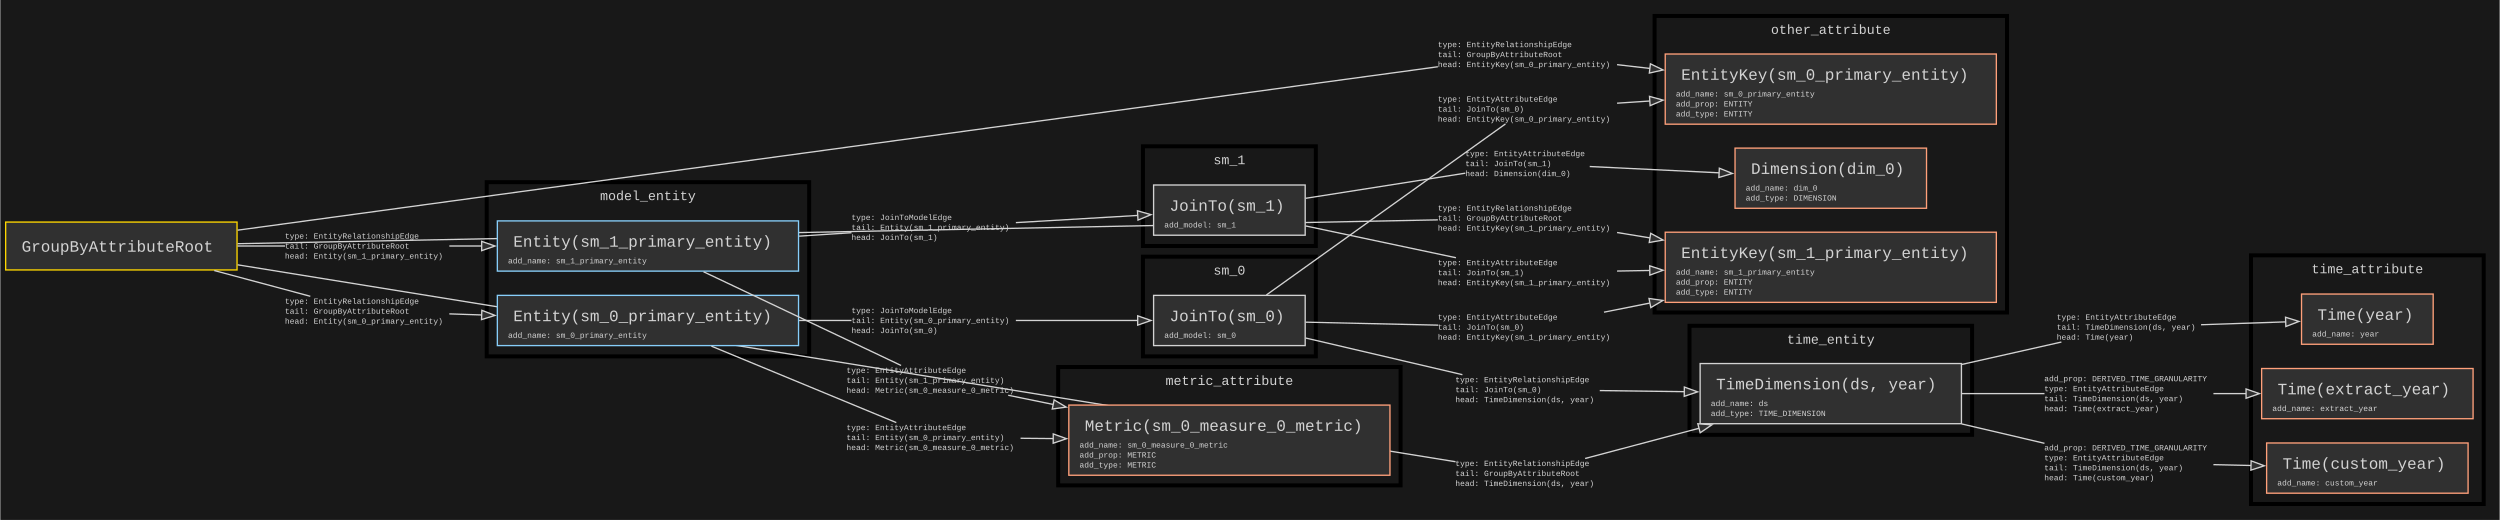
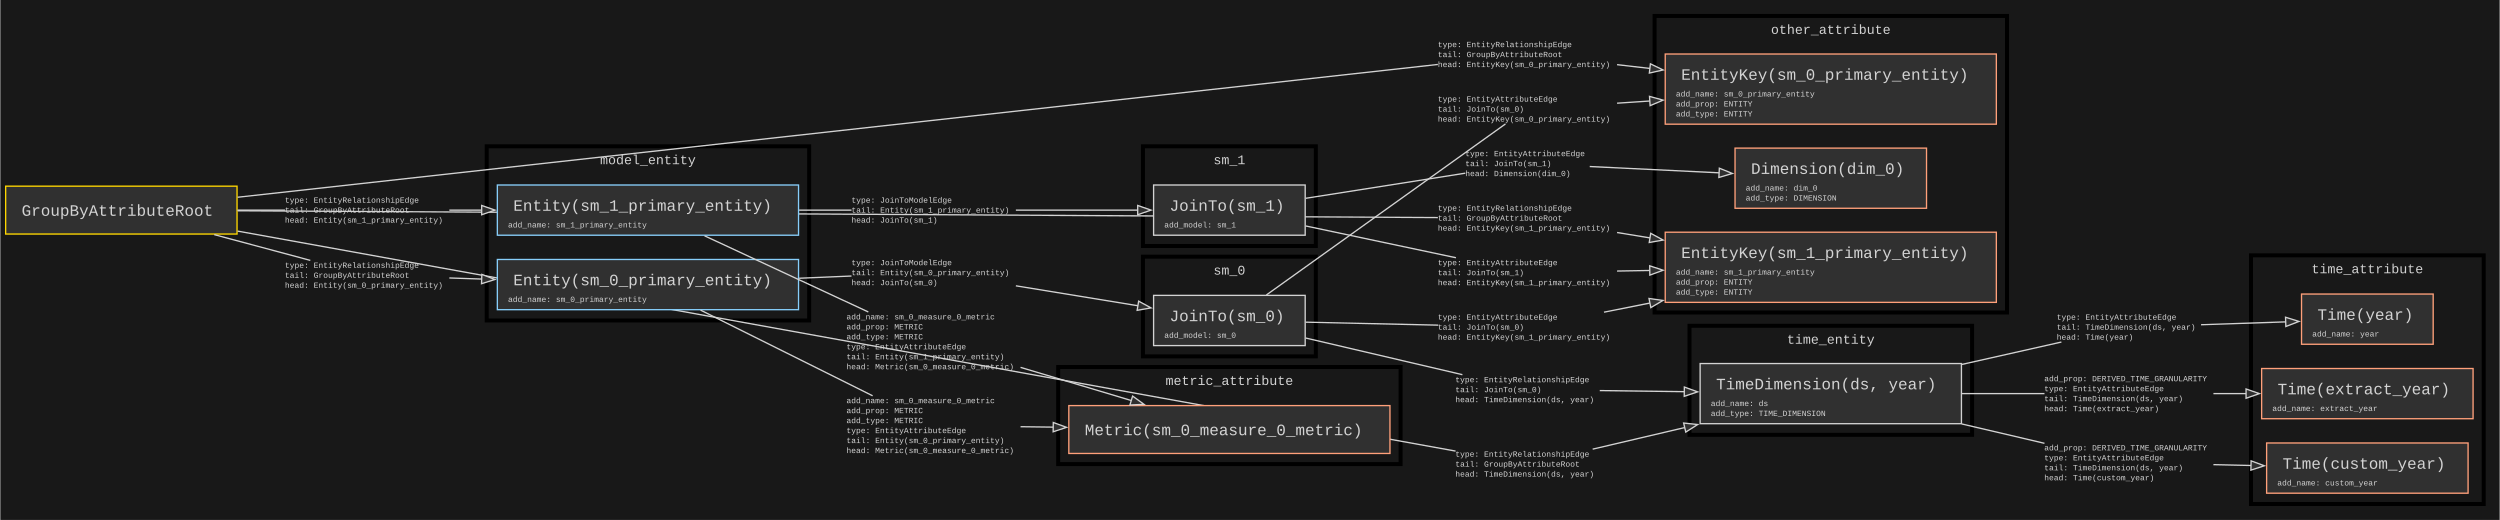
<svg xmlns="http://www.w3.org/2000/svg" width="1880pt" height="391pt" viewBox="0.00 0.00 1879.50 391.00">
  <g id="graph0" class="graph" transform="scale(1 1) rotate(0) translate(4 387)">
    <polygon fill="#181818" stroke="none" points="-4,4 -4,-387 1875.5,-387 1875.5,4 -4,4" />
    <g id="clust1" class="cluster">
      <polygon fill="#181818" stroke="#000000" stroke-width="3" points="1240,-152 1240,-375 1505,-375 1505,-152 1240,-152" />
      <text text-anchor="middle" x="1372.5" y="-361.5" font-family="Courier New" font-size="10.00" fill="#d3d3d3">other_attribute</text>
    </g>
    <g id="clust2" class="cluster">
-       <polygon fill="#181818" stroke="#000000" stroke-width="3" points="361.75,-119 361.75,-250 604.25,-250 604.25,-119 361.75,-119" />
-       <text text-anchor="middle" x="483" y="-236.5" font-family="Courier New" font-size="10.00" fill="#d3d3d3">model_entity</text>
+       <polygon fill="#181818" stroke="#000000" stroke-width="3" points="361.75,-146 361.75,-277 604.25,-277 604.25,-146 361.75,-146" />
+       <text text-anchor="middle" x="483" y="-263.5" font-family="Courier New" font-size="10.00" fill="#d3d3d3">model_entity</text>
    </g>
    <g id="clust3" class="cluster">
      <polygon fill="#181818" stroke="#000000" stroke-width="3" points="1266.25,-60 1266.25,-142 1478.75,-142 1478.75,-60 1266.25,-60" />
      <text text-anchor="middle" x="1372.5" y="-128.5" font-family="Courier New" font-size="10.00" fill="#d3d3d3">time_entity</text>
    </g>
    <g id="clust4" class="cluster">
      <polygon fill="#181818" stroke="#000000" stroke-width="3" points="1688.5,-8 1688.5,-195 1863.5,-195 1863.5,-8 1688.5,-8" />
      <text text-anchor="middle" x="1776" y="-181.5" font-family="Courier New" font-size="10.00" fill="#d3d3d3">time_attribute</text>
    </g>
    <g id="clust5" class="cluster">
      <polygon fill="#181818" stroke="#000000" stroke-width="3" points="855.25,-119 855.25,-194 985.25,-194 985.25,-119 855.25,-119" />
      <text text-anchor="middle" x="920.25" y="-180.5" font-family="Courier New" font-size="10.00" fill="#d3d3d3">sm_0</text>
    </g>
    <g id="clust6" class="cluster">
      <polygon fill="#181818" stroke="#000000" stroke-width="3" points="855.25,-202 855.25,-277 985.25,-277 985.25,-202 855.25,-202" />
      <text text-anchor="middle" x="920.25" y="-263.5" font-family="Courier New" font-size="10.00" fill="#d3d3d3">sm_1</text>
    </g>
    <g id="clust7" class="cluster">
-       <polygon fill="#181818" stroke="#000000" stroke-width="3" points="791.5,-22 791.5,-111 1049,-111 1049,-22 791.5,-22" />
+       <polygon fill="#181818" stroke="#000000" stroke-width="3" points="791.5,-38 791.5,-111 1049,-111 1049,-38 791.5,-38" />
      <text text-anchor="middle" x="920.25" y="-97.5" font-family="Courier New" font-size="10.00" fill="#d3d3d3">metric_attribute</text>
    </g>
    <g id="node1" class="node">
-       <polygon fill="#303030" stroke="#ffd700" points="174,-220 0,-220 0,-184 174,-184 174,-220" />
-       <text text-anchor="start" x="12" y="-197.72" font-family="Courier New" font-size="12.00" fill="#d3d3d3">GroupByAttributeRoot</text>
+       <polygon fill="#303030" stroke="#ffd700" points="174,-247 0,-247 0,-211 174,-211 174,-247" />
+       <text text-anchor="start" x="12" y="-224.72" font-family="Courier New" font-size="12.00" fill="#d3d3d3">GroupByAttributeRoot</text>
    </g>
    <g id="node2" class="node">
      <polygon fill="none" stroke="none" points="1212,-357.25 1077,-357.25 1077,-334.75 1212,-334.75 1212,-357.25" />
      <text text-anchor="start" x="1077" y="-351.55" font-family="Courier New" font-size="6.00" fill="#d3d3d3">type: EntityRelationshipEdge</text>
      <text text-anchor="start" x="1077" y="-344.05" font-family="Courier New" font-size="6.00" fill="#d3d3d3">tail: GroupByAttributeRoot</text>
      <text text-anchor="start" x="1077" y="-336.55" font-family="Courier New" font-size="6.00" fill="#d3d3d3">head: EntityKey(sm_0_primary_entity)</text>
    </g>
    <g id="edge1" class="edge">
-       <path fill="none" stroke="#d3d3d3" d="M174.44,-213.91C380.42,-241.96 892.64,-311.7 1077.02,-336.81" />
+       <path fill="none" stroke="#d3d3d3" d="M174.44,-238.67C380.42,-261.46 892.64,-318.13 1077.02,-338.53" />
    </g>
    <g id="node3" class="node">
      <polygon fill="none" stroke="none" points="1212,-234.25 1077,-234.25 1077,-211.75 1212,-211.75 1212,-234.25" />
      <text text-anchor="start" x="1077" y="-228.55" font-family="Courier New" font-size="6.00" fill="#d3d3d3">type: EntityRelationshipEdge</text>
      <text text-anchor="start" x="1077" y="-221.05" font-family="Courier New" font-size="6.00" fill="#d3d3d3">tail: GroupByAttributeRoot</text>
      <text text-anchor="start" x="1077" y="-213.55" font-family="Courier New" font-size="6.00" fill="#d3d3d3">head: EntityKey(sm_1_primary_entity)</text>
    </g>
    <g id="edge3" class="edge">
-       <path fill="none" stroke="#d3d3d3" d="M174.44,-203.74C380.42,-207.83 892.64,-218 1077.02,-221.66" />
+       <path fill="none" stroke="#d3d3d3" d="M174.44,-228.5C380.42,-227.34 892.64,-224.43 1077.02,-223.38" />
    </g>
    <g id="node4" class="node">
-       <polygon fill="none" stroke="none" points="333.75,-164.25 210,-164.25 210,-141.75 333.75,-141.75 333.75,-164.25" />
-       <text text-anchor="start" x="210" y="-158.55" font-family="Courier New" font-size="6.00" fill="#d3d3d3">type: EntityRelationshipEdge</text>
-       <text text-anchor="start" x="210" y="-151.05" font-family="Courier New" font-size="6.00" fill="#d3d3d3">tail: GroupByAttributeRoot</text>
-       <text text-anchor="start" x="210" y="-143.55" font-family="Courier New" font-size="6.00" fill="#d3d3d3">head: Entity(sm_0_primary_entity)</text>
+       <polygon fill="none" stroke="none" points="333.75,-191.25 210,-191.25 210,-168.75 333.75,-168.75 333.75,-191.25" />
+       <text text-anchor="start" x="210" y="-185.55" font-family="Courier New" font-size="6.00" fill="#d3d3d3">type: EntityRelationshipEdge</text>
+       <text text-anchor="start" x="210" y="-178.05" font-family="Courier New" font-size="6.00" fill="#d3d3d3">tail: GroupByAttributeRoot</text>
+       <text text-anchor="start" x="210" y="-170.55" font-family="Courier New" font-size="6.00" fill="#d3d3d3">head: Entity(sm_0_primary_entity)</text>
    </g>
    <g id="edge5" class="edge">
-       <path fill="none" stroke="#d3d3d3" d="M156.88,-183.55C181.18,-177.03 207.74,-169.92 229.11,-164.19" />
+       <path fill="none" stroke="#d3d3d3" d="M156.88,-210.55C181.18,-204.03 207.74,-196.92 229.11,-191.19" />
    </g>
    <g id="node5" class="node">
-       <polygon fill="none" stroke="none" points="333.75,-213.25 210,-213.25 210,-190.75 333.75,-190.75 333.75,-213.25" />
-       <text text-anchor="start" x="210" y="-207.55" font-family="Courier New" font-size="6.00" fill="#d3d3d3">type: EntityRelationshipEdge</text>
-       <text text-anchor="start" x="210" y="-200.05" font-family="Courier New" font-size="6.00" fill="#d3d3d3">tail: GroupByAttributeRoot</text>
-       <text text-anchor="start" x="210" y="-192.55" font-family="Courier New" font-size="6.00" fill="#d3d3d3">head: Entity(sm_1_primary_entity)</text>
+       <polygon fill="none" stroke="none" points="333.75,-240.25 210,-240.25 210,-217.75 333.75,-217.75 333.75,-240.25" />
+       <text text-anchor="start" x="210" y="-234.55" font-family="Courier New" font-size="6.00" fill="#d3d3d3">type: EntityRelationshipEdge</text>
+       <text text-anchor="start" x="210" y="-227.05" font-family="Courier New" font-size="6.00" fill="#d3d3d3">tail: GroupByAttributeRoot</text>
+       <text text-anchor="start" x="210" y="-219.55" font-family="Courier New" font-size="6.00" fill="#d3d3d3">head: Entity(sm_1_primary_entity)</text>
    </g>
    <g id="edge7" class="edge">
-       <path fill="none" stroke="#d3d3d3" d="M174.35,-202C186.47,-202 198.7,-202 210.2,-202" />
+       <path fill="none" stroke="#d3d3d3" d="M174.35,-229C186.47,-229 198.7,-229 210.2,-229" />
    </g>
    <g id="node6" class="node">
-       <polygon fill="none" stroke="none" points="1198.88,-42.25 1090.12,-42.25 1090.12,-19.75 1198.88,-19.75 1198.88,-42.25" />
-       <text text-anchor="start" x="1090.12" y="-36.55" font-family="Courier New" font-size="6.00" fill="#d3d3d3">type: EntityRelationshipEdge</text>
-       <text text-anchor="start" x="1090.12" y="-29.05" font-family="Courier New" font-size="6.00" fill="#d3d3d3">tail: GroupByAttributeRoot</text>
-       <text text-anchor="start" x="1090.12" y="-21.55" font-family="Courier New" font-size="6.00" fill="#d3d3d3">head: TimeDimension(ds, year)</text>
+       <polygon fill="none" stroke="none" points="1198.88,-49.25 1090.12,-49.25 1090.12,-26.75 1198.88,-26.75 1198.88,-49.25" />
+       <text text-anchor="start" x="1090.12" y="-43.55" font-family="Courier New" font-size="6.00" fill="#d3d3d3">type: EntityRelationshipEdge</text>
+       <text text-anchor="start" x="1090.12" y="-36.05" font-family="Courier New" font-size="6.00" fill="#d3d3d3">tail: GroupByAttributeRoot</text>
+       <text text-anchor="start" x="1090.12" y="-28.55" font-family="Courier New" font-size="6.00" fill="#d3d3d3">head: TimeDimension(ds, year)</text>
    </g>
    <g id="edge9" class="edge">
-       <path fill="none" stroke="#d3d3d3" d="M174.44,-187.86C385.62,-153.71 918.68,-67.52 1090.34,-39.76" />
+       <path fill="none" stroke="#d3d3d3" d="M174.44,-213.21C385.62,-175.07 918.68,-78.79 1090.34,-47.78" />
    </g>
    <g id="node19" class="node">
      <polygon fill="#303030" stroke="#ffa07a" points="1497,-346.38 1248,-346.38 1248,-293.62 1497,-293.62 1497,-346.38" />
      <text text-anchor="start" x="1260" y="-326.98" font-family="Courier New" font-size="12.00" fill="#d3d3d3">EntityKey(sm_0_primary_entity)</text>
      <text text-anchor="start" x="1256" y="-314.43" font-family="Courier New" font-size="6.00" fill="#d3d3d3">add_name: sm_0_primary_entity</text>
      <text text-anchor="start" x="1256" y="-306.93" font-family="Courier New" font-size="6.00" fill="#d3d3d3">add_prop: ENTITY</text>
      <text text-anchor="start" x="1256" y="-299.43" font-family="Courier New" font-size="6.00" fill="#d3d3d3">add_type: ENTITY</text>
    </g>
    <g id="edge2" class="edge">
      <path fill="none" stroke="#d3d3d3" d="M1211.78,-338.37C1219.75,-337.46 1228.1,-336.5 1236.61,-335.52" />
      <polygon fill="#303030" stroke="#d3d3d3" points="1236.86,-339.01 1246.39,-334.39 1236.06,-332.06 1236.86,-339.01" />
    </g>
    <g id="node20" class="node">
      <polygon fill="#303030" stroke="#ffa07a" points="1497,-212.38 1248,-212.38 1248,-159.62 1497,-159.62 1497,-212.38" />
      <text text-anchor="start" x="1260" y="-192.97" font-family="Courier New" font-size="12.00" fill="#d3d3d3">EntityKey(sm_1_primary_entity)</text>
      <text text-anchor="start" x="1256" y="-180.43" font-family="Courier New" font-size="6.00" fill="#d3d3d3">add_name: sm_1_primary_entity</text>
      <text text-anchor="start" x="1256" y="-172.93" font-family="Courier New" font-size="6.00" fill="#d3d3d3">add_prop: ENTITY</text>
      <text text-anchor="start" x="1256" y="-165.43" font-family="Courier New" font-size="6.00" fill="#d3d3d3">add_type: ENTITY</text>
    </g>
    <g id="edge4" class="edge">
      <path fill="none" stroke="#d3d3d3" d="M1211.78,-212.15C1219.75,-210.84 1228.1,-209.48 1236.61,-208.08" />
      <polygon fill="#303030" stroke="#d3d3d3" points="1237.1,-211.55 1246.4,-206.48 1235.97,-204.64 1237.1,-211.55" />
    </g>
    <g id="node22" class="node">
-       <polygon fill="#303030" stroke="#87cefa" points="596.25,-164.88 369.75,-164.88 369.75,-127.12 596.25,-127.12 596.25,-164.88" />
-       <text text-anchor="start" x="381.75" y="-145.47" font-family="Courier New" font-size="12.00" fill="#d3d3d3">Entity(sm_0_primary_entity)</text>
-       <text text-anchor="start" x="377.75" y="-132.93" font-family="Courier New" font-size="6.00" fill="#d3d3d3">add_name: sm_0_primary_entity</text>
+       <polygon fill="#303030" stroke="#87cefa" points="596.25,-191.88 369.75,-191.88 369.75,-154.12 596.25,-154.12 596.25,-191.88" />
+       <text text-anchor="start" x="381.75" y="-172.47" font-family="Courier New" font-size="12.00" fill="#d3d3d3">Entity(sm_0_primary_entity)</text>
+       <text text-anchor="start" x="377.75" y="-159.93" font-family="Courier New" font-size="6.00" fill="#d3d3d3">add_name: sm_0_primary_entity</text>
    </g>
    <g id="edge6" class="edge">
-       <path fill="none" stroke="#d3d3d3" d="M333.64,-150.97C341.44,-150.71 349.63,-150.43 357.99,-150.15" />
-       <polygon fill="#303030" stroke="#d3d3d3" points="358.09,-153.65 367.96,-149.82 357.85,-146.65 358.09,-153.65" />
+       <path fill="none" stroke="#d3d3d3" d="M333.64,-177.97C341.44,-177.71 349.63,-177.43 357.99,-177.15" />
+       <polygon fill="#303030" stroke="#d3d3d3" points="358.09,-180.65 367.96,-176.82 357.85,-173.65 358.09,-180.65" />
    </g>
    <g id="node23" class="node">
-       <polygon fill="#303030" stroke="#87cefa" points="596.25,-220.88 369.75,-220.88 369.75,-183.12 596.25,-183.12 596.25,-220.88" />
-       <text text-anchor="start" x="381.75" y="-201.47" font-family="Courier New" font-size="12.00" fill="#d3d3d3">Entity(sm_1_primary_entity)</text>
-       <text text-anchor="start" x="377.75" y="-188.93" font-family="Courier New" font-size="6.00" fill="#d3d3d3">add_name: sm_1_primary_entity</text>
+       <polygon fill="#303030" stroke="#87cefa" points="596.25,-247.88 369.75,-247.88 369.75,-210.12 596.25,-210.12 596.25,-247.88" />
+       <text text-anchor="start" x="381.75" y="-228.47" font-family="Courier New" font-size="12.00" fill="#d3d3d3">Entity(sm_1_primary_entity)</text>
+       <text text-anchor="start" x="377.75" y="-215.93" font-family="Courier New" font-size="6.00" fill="#d3d3d3">add_name: sm_1_primary_entity</text>
    </g>
    <g id="edge8" class="edge">
-       <path fill="none" stroke="#d3d3d3" d="M333.64,-202C341.44,-202 349.63,-202 357.99,-202" />
-       <polygon fill="#303030" stroke="#d3d3d3" points="357.96,-205.5 367.96,-202 357.96,-198.5 357.96,-205.5" />
+       <path fill="none" stroke="#d3d3d3" d="M333.64,-229C341.44,-229 349.63,-229 357.99,-229" />
+       <polygon fill="#303030" stroke="#d3d3d3" points="357.96,-232.5 367.96,-229 357.96,-225.5 357.96,-232.5" />
    </g>
    <g id="node24" class="node">
      <polygon fill="#303030" stroke="#d3d3d3" points="1470.75,-113.62 1274.25,-113.62 1274.25,-68.38 1470.75,-68.38 1470.75,-113.62" />
      <text text-anchor="start" x="1286.25" y="-94.22" font-family="Courier New" font-size="12.00" fill="#d3d3d3">TimeDimension(ds, year)</text>
      <text text-anchor="start" x="1282.25" y="-81.67" font-family="Courier New" font-size="6.00" fill="#d3d3d3">add_name: ds</text>
      <text text-anchor="start" x="1282.25" y="-74.17" font-family="Courier New" font-size="6.00" fill="#d3d3d3">add_type: TIME_DIMENSION</text>
    </g>
    <g id="edge10" class="edge">
-       <path fill="none" stroke="#d3d3d3" d="M1187.74,-42.22C1211.98,-48.65 1243.48,-57.01 1273.54,-64.99" />
-       <polygon fill="#303030" stroke="#d3d3d3" points="1272.51,-68.34 1283.07,-67.52 1274.3,-61.57 1272.51,-68.34" />
+       <path fill="none" stroke="#d3d3d3" d="M1193.43,-49.24C1213.77,-54.01 1238.37,-59.78 1262.71,-65.49" />
+       <polygon fill="#303030" stroke="#d3d3d3" points="1261.85,-68.88 1272.39,-67.76 1263.45,-62.07 1261.85,-68.88" />
    </g>
    <g id="node7" class="node">
      <polygon fill="none" stroke="none" points="1651.12,-152.25 1542.38,-152.25 1542.38,-129.75 1651.12,-129.75 1651.12,-152.25" />
      <text text-anchor="start" x="1542.38" y="-146.55" font-family="Courier New" font-size="6.00" fill="#d3d3d3">type: EntityAttributeEdge</text>
      <text text-anchor="start" x="1542.38" y="-139.05" font-family="Courier New" font-size="6.00" fill="#d3d3d3">tail: TimeDimension(ds, year)</text>
      <text text-anchor="start" x="1542.38" y="-131.55" font-family="Courier New" font-size="6.00" fill="#d3d3d3">head: Time(year)</text>
    </g>
    <g id="node27" class="node">
      <polygon fill="#303030" stroke="#ffa07a" points="1825.5,-165.88 1726.5,-165.88 1726.5,-128.12 1825.5,-128.12 1825.5,-165.88" />
      <text text-anchor="start" x="1738.5" y="-146.47" font-family="Courier New" font-size="12.00" fill="#d3d3d3">Time(year)</text>
      <text text-anchor="start" x="1734.5" y="-133.93" font-family="Courier New" font-size="6.00" fill="#d3d3d3">add_name: year</text>
    </g>
    <g id="edge12" class="edge">
      <path fill="none" stroke="#d3d3d3" d="M1650.93,-142.8C1671.06,-143.48 1694.12,-144.26 1714.85,-144.96" />
      <polygon fill="#303030" stroke="#d3d3d3" points="1714.47,-148.45 1724.58,-145.29 1714.7,-141.46 1714.47,-148.45" />
    </g>
    <g id="node8" class="node">
      <polygon fill="none" stroke="none" points="1660.5,-106 1533,-106 1533,-76 1660.5,-76 1660.5,-106" />
      <text text-anchor="start" x="1533" y="-100.3" font-family="Courier New" font-size="6.00" fill="#d3d3d3">add_prop: DERIVED_TIME_GRANULARITY</text>
      <text text-anchor="start" x="1533" y="-92.8" font-family="Courier New" font-size="6.00" fill="#d3d3d3">type: EntityAttributeEdge</text>
      <text text-anchor="start" x="1533" y="-85.3" font-family="Courier New" font-size="6.00" fill="#d3d3d3">tail: TimeDimension(ds, year)</text>
      <text text-anchor="start" x="1533" y="-77.8" font-family="Courier New" font-size="6.00" fill="#d3d3d3">head: Time(extract_year)</text>
    </g>
    <g id="node26" class="node">
      <polygon fill="#303030" stroke="#ffa07a" points="1855.5,-109.88 1696.5,-109.88 1696.5,-72.12 1855.5,-72.12 1855.5,-109.88" />
      <text text-anchor="start" x="1708.5" y="-90.47" font-family="Courier New" font-size="12.00" fill="#d3d3d3">Time(extract_year)</text>
      <text text-anchor="start" x="1704.5" y="-77.92" font-family="Courier New" font-size="6.00" fill="#d3d3d3">add_name: extract_year</text>
    </g>
    <g id="edge14" class="edge">
      <path fill="none" stroke="#d3d3d3" d="M1660.24,-91C1668.26,-91 1676.59,-91 1684.94,-91" />
      <polygon fill="#303030" stroke="#d3d3d3" points="1684.79,-94.5 1694.79,-91 1684.79,-87.5 1684.79,-94.5" />
    </g>
    <g id="node9" class="node">
      <polygon fill="none" stroke="none" points="1660.5,-54 1533,-54 1533,-24 1660.5,-24 1660.5,-54" />
      <text text-anchor="start" x="1533" y="-48.3" font-family="Courier New" font-size="6.00" fill="#d3d3d3">add_prop: DERIVED_TIME_GRANULARITY</text>
      <text text-anchor="start" x="1533" y="-40.8" font-family="Courier New" font-size="6.00" fill="#d3d3d3">type: EntityAttributeEdge</text>
      <text text-anchor="start" x="1533" y="-33.3" font-family="Courier New" font-size="6.00" fill="#d3d3d3">tail: TimeDimension(ds, year)</text>
      <text text-anchor="start" x="1533" y="-25.8" font-family="Courier New" font-size="6.00" fill="#d3d3d3">head: Time(custom_year)</text>
    </g>
    <g id="node25" class="node">
      <polygon fill="#303030" stroke="#ffa07a" points="1851.75,-53.88 1700.25,-53.88 1700.25,-16.12 1851.75,-16.12 1851.75,-53.88" />
      <text text-anchor="start" x="1712.25" y="-34.48" font-family="Courier New" font-size="12.00" fill="#d3d3d3">Time(custom_year)</text>
      <text text-anchor="start" x="1708.25" y="-21.93" font-family="Courier New" font-size="6.00" fill="#d3d3d3">add_name: custom_year</text>
    </g>
    <g id="edge16" class="edge">
      <path fill="none" stroke="#d3d3d3" d="M1660.24,-37.59C1669.48,-37.38 1679.14,-37.16 1688.76,-36.95" />
      <polygon fill="#303030" stroke="#d3d3d3" points="1688.58,-40.45 1698.5,-36.73 1688.42,-33.45 1688.58,-40.45" />
    </g>
    <g id="node10" class="node">
      <polygon fill="none" stroke="none" points="1198.88,-105.25 1090.12,-105.25 1090.12,-82.75 1198.88,-82.75 1198.88,-105.25" />
      <text text-anchor="start" x="1090.12" y="-99.55" font-family="Courier New" font-size="6.00" fill="#d3d3d3">type: EntityRelationshipEdge</text>
      <text text-anchor="start" x="1090.12" y="-92.05" font-family="Courier New" font-size="6.00" fill="#d3d3d3">tail: JoinTo(sm_0)</text>
      <text text-anchor="start" x="1090.12" y="-84.55" font-family="Courier New" font-size="6.00" fill="#d3d3d3">head: TimeDimension(ds, year)</text>
    </g>
    <g id="edge18" class="edge">
      <path fill="none" stroke="#d3d3d3" d="M1198.77,-93.29C1217.97,-93.04 1240.41,-92.74 1262.62,-92.45" />
      <polygon fill="#303030" stroke="#d3d3d3" points="1262.38,-95.95 1272.34,-92.32 1262.29,-88.95 1262.38,-95.95" />
    </g>
    <g id="node11" class="node">
-       <polygon fill="none" stroke="none" points="759.75,-227.25 636,-227.25 636,-204.75 759.75,-204.75 759.75,-227.25" />
-       <text text-anchor="start" x="636" y="-221.55" font-family="Courier New" font-size="6.00" fill="#d3d3d3">type: JoinToModelEdge</text>
-       <text text-anchor="start" x="636" y="-214.05" font-family="Courier New" font-size="6.00" fill="#d3d3d3">tail: Entity(sm_1_primary_entity)</text>
-       <text text-anchor="start" x="636" y="-206.55" font-family="Courier New" font-size="6.00" fill="#d3d3d3">head: JoinTo(sm_1)</text>
+       <polygon fill="none" stroke="none" points="759.75,-240.25 636,-240.25 636,-217.75 759.75,-217.75 759.75,-240.25" />
+       <text text-anchor="start" x="636" y="-234.55" font-family="Courier New" font-size="6.00" fill="#d3d3d3">type: JoinToModelEdge</text>
+       <text text-anchor="start" x="636" y="-227.05" font-family="Courier New" font-size="6.00" fill="#d3d3d3">tail: Entity(sm_1_primary_entity)</text>
+       <text text-anchor="start" x="636" y="-219.55" font-family="Courier New" font-size="6.00" fill="#d3d3d3">head: JoinTo(sm_1)</text>
    </g>
    <g id="node29" class="node">
      <polygon fill="#303030" stroke="#d3d3d3" points="977.25,-247.88 863.25,-247.88 863.25,-210.12 977.25,-210.12 977.25,-247.88" />
      <text text-anchor="start" x="875.25" y="-228.47" font-family="Courier New" font-size="12.00" fill="#d3d3d3">JoinTo(sm_1)</text>
      <text text-anchor="start" x="871.25" y="-215.93" font-family="Courier New" font-size="6.00" fill="#d3d3d3">add_model: sm_1</text>
    </g>
    <g id="edge20" class="edge">
-       <path fill="none" stroke="#d3d3d3" d="M759.68,-219.59C788.13,-221.27 822.13,-223.27 851.42,-225" />
-       <polygon fill="#303030" stroke="#d3d3d3" points="851.11,-228.49 861.29,-225.58 851.52,-221.5 851.11,-228.49" />
+       <path fill="none" stroke="#d3d3d3" d="M759.68,-229C788.13,-229 822.13,-229 851.42,-229" />
+       <polygon fill="#303030" stroke="#d3d3d3" points="851.29,-232.5 861.29,-229 851.29,-225.5 851.29,-232.5" />
    </g>
    <g id="node12" class="node">
-       <polygon fill="none" stroke="none" points="763.5,-112.25 632.25,-112.25 632.25,-89.75 763.5,-89.75 763.5,-112.25" />
-       <text text-anchor="start" x="632.25" y="-106.55" font-family="Courier New" font-size="6.00" fill="#d3d3d3">type: EntityAttributeEdge</text>
-       <text text-anchor="start" x="632.25" y="-99.05" font-family="Courier New" font-size="6.00" fill="#d3d3d3">tail: Entity(sm_1_primary_entity)</text>
-       <text text-anchor="start" x="632.25" y="-91.55" font-family="Courier New" font-size="6.00" fill="#d3d3d3">head: Metric(sm_0_measure_0_metric)</text>
+       <polygon fill="none" stroke="none" points="763.5,-152.5 632.25,-152.5 632.25,-107.5 763.5,-107.5 763.5,-152.5" />
+       <text text-anchor="start" x="632.25" y="-146.8" font-family="Courier New" font-size="6.00" fill="#d3d3d3">add_name: sm_0_measure_0_metric</text>
+       <text text-anchor="start" x="632.25" y="-139.3" font-family="Courier New" font-size="6.00" fill="#d3d3d3">add_prop: METRIC</text>
+       <text text-anchor="start" x="632.25" y="-131.8" font-family="Courier New" font-size="6.00" fill="#d3d3d3">add_type: METRIC</text>
+       <text text-anchor="start" x="632.25" y="-124.3" font-family="Courier New" font-size="6.00" fill="#d3d3d3">type: EntityAttributeEdge</text>
+       <text text-anchor="start" x="632.25" y="-116.8" font-family="Courier New" font-size="6.00" fill="#d3d3d3">tail: Entity(sm_1_primary_entity)</text>
+       <text text-anchor="start" x="632.25" y="-109.3" font-family="Courier New" font-size="6.00" fill="#d3d3d3">head: Metric(sm_0_measure_0_metric)</text>
    </g>
    <g id="node30" class="node">
-       <polygon fill="#303030" stroke="#ffa07a" points="1041,-82.38 799.5,-82.38 799.5,-29.62 1041,-29.62 1041,-82.38" />
-       <text text-anchor="start" x="811.5" y="-62.98" font-family="Courier New" font-size="12.00" fill="#d3d3d3">Metric(sm_0_measure_0_metric)</text>
-       <text text-anchor="start" x="807.5" y="-50.42" font-family="Courier New" font-size="6.00" fill="#d3d3d3">add_name: sm_0_measure_0_metric</text>
-       <text text-anchor="start" x="807.5" y="-42.92" font-family="Courier New" font-size="6.00" fill="#d3d3d3">add_prop: METRIC</text>
-       <text text-anchor="start" x="807.5" y="-35.42" font-family="Courier New" font-size="6.00" fill="#d3d3d3">add_type: METRIC</text>
+       <polygon fill="#303030" stroke="#ffa07a" points="1041,-82 799.5,-82 799.5,-46 1041,-46 1041,-82" />
+       <text text-anchor="start" x="811.5" y="-59.73" font-family="Courier New" font-size="12.00" fill="#d3d3d3">Metric(sm_0_measure_0_metric)</text>
    </g>
    <g id="edge22" class="edge">
-       <path fill="none" stroke="#d3d3d3" d="M753.92,-89.76C764.56,-87.59 776.12,-85.23 788.02,-82.8" />
-       <polygon fill="#303030" stroke="#d3d3d3" points="788.45,-86.28 797.55,-80.85 787.05,-79.42 788.45,-86.28" />
+       <path fill="none" stroke="#d3d3d3" d="M763.21,-110.73C789.34,-102.91 819.65,-93.83 846.58,-85.77" />
+       <polygon fill="#303030" stroke="#d3d3d3" points="847.46,-89.15 856.04,-82.93 845.46,-82.45 847.46,-89.15" />
    </g>
    <g id="node13" class="node">
-       <polygon fill="none" stroke="none" points="763.5,-69.25 632.25,-69.25 632.25,-46.75 763.5,-46.75 763.5,-69.25" />
-       <text text-anchor="start" x="632.25" y="-63.55" font-family="Courier New" font-size="6.00" fill="#d3d3d3">type: EntityAttributeEdge</text>
-       <text text-anchor="start" x="632.25" y="-56.05" font-family="Courier New" font-size="6.00" fill="#d3d3d3">tail: Entity(sm_0_primary_entity)</text>
-       <text text-anchor="start" x="632.25" y="-48.55" font-family="Courier New" font-size="6.00" fill="#d3d3d3">head: Metric(sm_0_measure_0_metric)</text>
+       <polygon fill="none" stroke="none" points="763.5,-89.5 632.25,-89.5 632.25,-44.5 763.5,-44.5 763.5,-89.5" />
+       <text text-anchor="start" x="632.25" y="-83.8" font-family="Courier New" font-size="6.00" fill="#d3d3d3">add_name: sm_0_measure_0_metric</text>
+       <text text-anchor="start" x="632.25" y="-76.3" font-family="Courier New" font-size="6.00" fill="#d3d3d3">add_prop: METRIC</text>
+       <text text-anchor="start" x="632.25" y="-68.8" font-family="Courier New" font-size="6.00" fill="#d3d3d3">add_type: METRIC</text>
+       <text text-anchor="start" x="632.25" y="-61.3" font-family="Courier New" font-size="6.00" fill="#d3d3d3">type: EntityAttributeEdge</text>
+       <text text-anchor="start" x="632.25" y="-53.8" font-family="Courier New" font-size="6.00" fill="#d3d3d3">tail: Entity(sm_0_primary_entity)</text>
+       <text text-anchor="start" x="632.25" y="-46.3" font-family="Courier New" font-size="6.00" fill="#d3d3d3">head: Metric(sm_0_measure_0_metric)</text>
    </g>
    <g id="edge24" class="edge">
-       <path fill="none" stroke="#d3d3d3" d="M763.21,-57.42C771.16,-57.34 779.5,-57.27 788.01,-57.19" />
-       <polygon fill="#303030" stroke="#d3d3d3" points="787.8,-60.69 797.77,-57.1 787.74,-53.69 787.8,-60.69" />
+       <path fill="none" stroke="#d3d3d3" d="M763.21,-66.12C771.16,-66.02 779.5,-65.9 788.01,-65.79" />
+       <polygon fill="#303030" stroke="#d3d3d3" points="787.82,-69.29 797.77,-65.65 787.72,-62.29 787.82,-69.29" />
    </g>
    <g id="node14" class="node">
      <polygon fill="none" stroke="none" points="1191.38,-275.25 1097.62,-275.25 1097.62,-252.75 1191.38,-252.75 1191.38,-275.25" />
      <text text-anchor="start" x="1097.62" y="-269.55" font-family="Courier New" font-size="6.00" fill="#d3d3d3">type: EntityAttributeEdge</text>
      <text text-anchor="start" x="1097.62" y="-262.05" font-family="Courier New" font-size="6.00" fill="#d3d3d3">tail: JoinTo(sm_1)</text>
      <text text-anchor="start" x="1097.62" y="-254.55" font-family="Courier New" font-size="6.00" fill="#d3d3d3">head: Dimension(dim_0)</text>
    </g>
    <g id="node21" class="node">
      <polygon fill="#303030" stroke="#ffa07a" points="1444.5,-275.62 1300.5,-275.62 1300.5,-230.38 1444.5,-230.38 1444.5,-275.62" />
      <text text-anchor="start" x="1312.5" y="-256.23" font-family="Courier New" font-size="12.00" fill="#d3d3d3">Dimension(dim_0)</text>
      <text text-anchor="start" x="1308.5" y="-243.68" font-family="Courier New" font-size="6.00" fill="#d3d3d3">add_name: dim_0</text>
      <text text-anchor="start" x="1308.5" y="-236.18" font-family="Courier New" font-size="6.00" fill="#d3d3d3">add_type: DIMENSION</text>
    </g>
    <g id="edge26" class="edge">
      <path fill="none" stroke="#d3d3d3" d="M1191.23,-261.77C1219.16,-260.41 1255.69,-258.64 1288.57,-257.04" />
      <polygon fill="#303030" stroke="#d3d3d3" points="1288.69,-260.53 1298.51,-256.55 1288.35,-253.54 1288.69,-260.53" />
    </g>
    <g id="node15" class="node">
      <polygon fill="none" stroke="none" points="1212,-193.25 1077,-193.25 1077,-170.75 1212,-170.75 1212,-193.25" />
      <text text-anchor="start" x="1077" y="-187.55" font-family="Courier New" font-size="6.00" fill="#d3d3d3">type: EntityAttributeEdge</text>
      <text text-anchor="start" x="1077" y="-180.05" font-family="Courier New" font-size="6.00" fill="#d3d3d3">tail: JoinTo(sm_1)</text>
      <text text-anchor="start" x="1077" y="-172.55" font-family="Courier New" font-size="6.00" fill="#d3d3d3">head: EntityKey(sm_1_primary_entity)</text>
    </g>
    <g id="edge28" class="edge">
      <path fill="none" stroke="#d3d3d3" d="M1211.78,-183.17C1219.75,-183.31 1228.1,-183.46 1236.61,-183.61" />
      <polygon fill="#303030" stroke="#d3d3d3" points="1236.32,-187.11 1246.38,-183.79 1236.44,-180.11 1236.32,-187.11" />
    </g>
    <g id="node16" class="node">
      <polygon fill="none" stroke="none" points="1212,-152.25 1077,-152.25 1077,-129.75 1212,-129.75 1212,-152.25" />
      <text text-anchor="start" x="1077" y="-146.55" font-family="Courier New" font-size="6.00" fill="#d3d3d3">type: EntityAttributeEdge</text>
      <text text-anchor="start" x="1077" y="-139.05" font-family="Courier New" font-size="6.00" fill="#d3d3d3">tail: JoinTo(sm_0)</text>
      <text text-anchor="start" x="1077" y="-131.55" font-family="Courier New" font-size="6.00" fill="#d3d3d3">head: EntityKey(sm_1_primary_entity)</text>
    </g>
    <g id="edge30" class="edge">
      <path fill="none" stroke="#d3d3d3" d="M1201.95,-152.24C1212.76,-154.39 1224.5,-156.73 1236.59,-159.14" />
      <polygon fill="#303030" stroke="#d3d3d3" points="1235.8,-162.55 1246.29,-161.07 1237.16,-155.68 1235.8,-162.55" />
    </g>
    <g id="node17" class="node">
-       <polygon fill="none" stroke="none" points="759.75,-157.25 636,-157.25 636,-134.75 759.75,-134.75 759.75,-157.25" />
-       <text text-anchor="start" x="636" y="-151.55" font-family="Courier New" font-size="6.00" fill="#d3d3d3">type: JoinToModelEdge</text>
-       <text text-anchor="start" x="636" y="-144.05" font-family="Courier New" font-size="6.00" fill="#d3d3d3">tail: Entity(sm_0_primary_entity)</text>
-       <text text-anchor="start" x="636" y="-136.55" font-family="Courier New" font-size="6.00" fill="#d3d3d3">head: JoinTo(sm_0)</text>
+       <polygon fill="none" stroke="none" points="759.75,-193.25 636,-193.25 636,-170.75 759.75,-170.75 759.75,-193.25" />
+       <text text-anchor="start" x="636" y="-187.55" font-family="Courier New" font-size="6.00" fill="#d3d3d3">type: JoinToModelEdge</text>
+       <text text-anchor="start" x="636" y="-180.05" font-family="Courier New" font-size="6.00" fill="#d3d3d3">tail: Entity(sm_0_primary_entity)</text>
+       <text text-anchor="start" x="636" y="-172.55" font-family="Courier New" font-size="6.00" fill="#d3d3d3">head: JoinTo(sm_0)</text>
    </g>
    <g id="node28" class="node">
      <polygon fill="#303030" stroke="#d3d3d3" points="977.25,-164.88 863.25,-164.88 863.25,-127.12 977.25,-127.12 977.25,-164.88" />
      <text text-anchor="start" x="875.25" y="-145.47" font-family="Courier New" font-size="12.00" fill="#d3d3d3">JoinTo(sm_0)</text>
      <text text-anchor="start" x="871.25" y="-132.93" font-family="Courier New" font-size="6.00" fill="#d3d3d3">add_model: sm_0</text>
    </g>
    <g id="edge32" class="edge">
-       <path fill="none" stroke="#d3d3d3" d="M759.68,-146C788.13,-146 822.13,-146 851.42,-146" />
-       <polygon fill="#303030" stroke="#d3d3d3" points="851.29,-149.5 861.29,-146 851.29,-142.5 851.29,-149.5" />
+       <path fill="none" stroke="#d3d3d3" d="M759.68,-172.07C788.26,-167.4 822.43,-161.82 851.8,-157.02" />
+       <polygon fill="#303030" stroke="#d3d3d3" points="852.01,-160.53 861.31,-155.46 850.88,-153.62 852.01,-160.53" />
    </g>
    <g id="node18" class="node">
      <polygon fill="none" stroke="none" points="1212,-316.25 1077,-316.25 1077,-293.75 1212,-293.75 1212,-316.25" />
      <text text-anchor="start" x="1077" y="-310.55" font-family="Courier New" font-size="6.00" fill="#d3d3d3">type: EntityAttributeEdge</text>
      <text text-anchor="start" x="1077" y="-303.05" font-family="Courier New" font-size="6.00" fill="#d3d3d3">tail: JoinTo(sm_0)</text>
      <text text-anchor="start" x="1077" y="-295.55" font-family="Courier New" font-size="6.00" fill="#d3d3d3">head: EntityKey(sm_0_primary_entity)</text>
    </g>
    <g id="edge34" class="edge">
      <path fill="none" stroke="#d3d3d3" d="M1211.78,-309.4C1219.75,-309.93 1228.1,-310.48 1236.61,-311.05" />
      <polygon fill="#303030" stroke="#d3d3d3" points="1236.17,-314.53 1246.38,-311.7 1236.64,-307.54 1236.17,-314.53" />
    </g>
    <g id="edge23" class="edge">
-       <path fill="none" stroke="#d3d3d3" d="M530.72,-126.69C573.31,-109.08 634.76,-83.68 669.76,-69.21" />
+       <path fill="none" stroke="#d3d3d3" d="M522.55,-153.8C558.97,-135.67 613.6,-108.47 651.97,-89.36" />
    </g>
    <g id="edge31" class="edge">
-       <path fill="none" stroke="#d3d3d3" d="M596.67,-146C610.23,-146 623.66,-146 636.07,-146" />
+       <path fill="none" stroke="#d3d3d3" d="M596.67,-177.76C610.23,-178.34 623.66,-178.9 636.07,-179.43" />
    </g>
    <g id="edge19" class="edge">
-       <path fill="none" stroke="#d3d3d3" d="M596.67,-209.41C610.23,-210.3 623.66,-211.19 636.07,-212" />
+       <path fill="none" stroke="#d3d3d3" d="M596.67,-229C610.23,-229 623.66,-229 636.07,-229" />
    </g>
    <g id="edge21" class="edge">
-       <path fill="none" stroke="#d3d3d3" d="M524.79,-182.65C568.86,-161.74 637.55,-129.15 673.36,-112.16" />
+       <path fill="none" stroke="#d3d3d3" d="M525.55,-209.68C560.88,-193.25 611.64,-169.64 648.73,-152.39" />
    </g>
    <g id="edge11" class="edge">
      <path fill="none" stroke="#d3d3d3" d="M1470.98,-112.93C1496.87,-118.76 1523.77,-124.81 1545.93,-129.79" />
    </g>
    <g id="edge13" class="edge">
      <path fill="none" stroke="#d3d3d3" d="M1470.98,-91C1492.09,-91 1513.87,-91 1533.2,-91" />
    </g>
    <g id="edge15" class="edge">
      <path fill="none" stroke="#d3d3d3" d="M1470.98,-68.19C1492.09,-63.25 1513.87,-58.16 1533.2,-53.63" />
    </g>
    <g id="edge17" class="edge">
      <path fill="none" stroke="#d3d3d3" d="M977.62,-132.81C1014.01,-124.3 1060.85,-113.34 1095.47,-105.24" />
    </g>
    <g id="edge29" class="edge">
      <path fill="none" stroke="#d3d3d3" d="M977.62,-144.73C1007.97,-144.05 1045.58,-143.2 1077.32,-142.49" />
    </g>
    <g id="edge33" class="edge">
      <path fill="none" stroke="#d3d3d3" d="M948.06,-165.18C994.93,-198.71 1090.36,-266.98 1127.86,-293.81" />
    </g>
    <g id="edge25" class="edge">
      <path fill="none" stroke="#d3d3d3" d="M977.62,-237.88C1014.79,-243.73 1062.85,-251.3 1097.66,-256.78" />
    </g>
    <g id="edge27" class="edge">
      <path fill="none" stroke="#d3d3d3" d="M977.62,-217.08C1012.34,-209.74 1056.57,-200.38 1090.63,-193.18" />
    </g>
  </g>
</svg>
